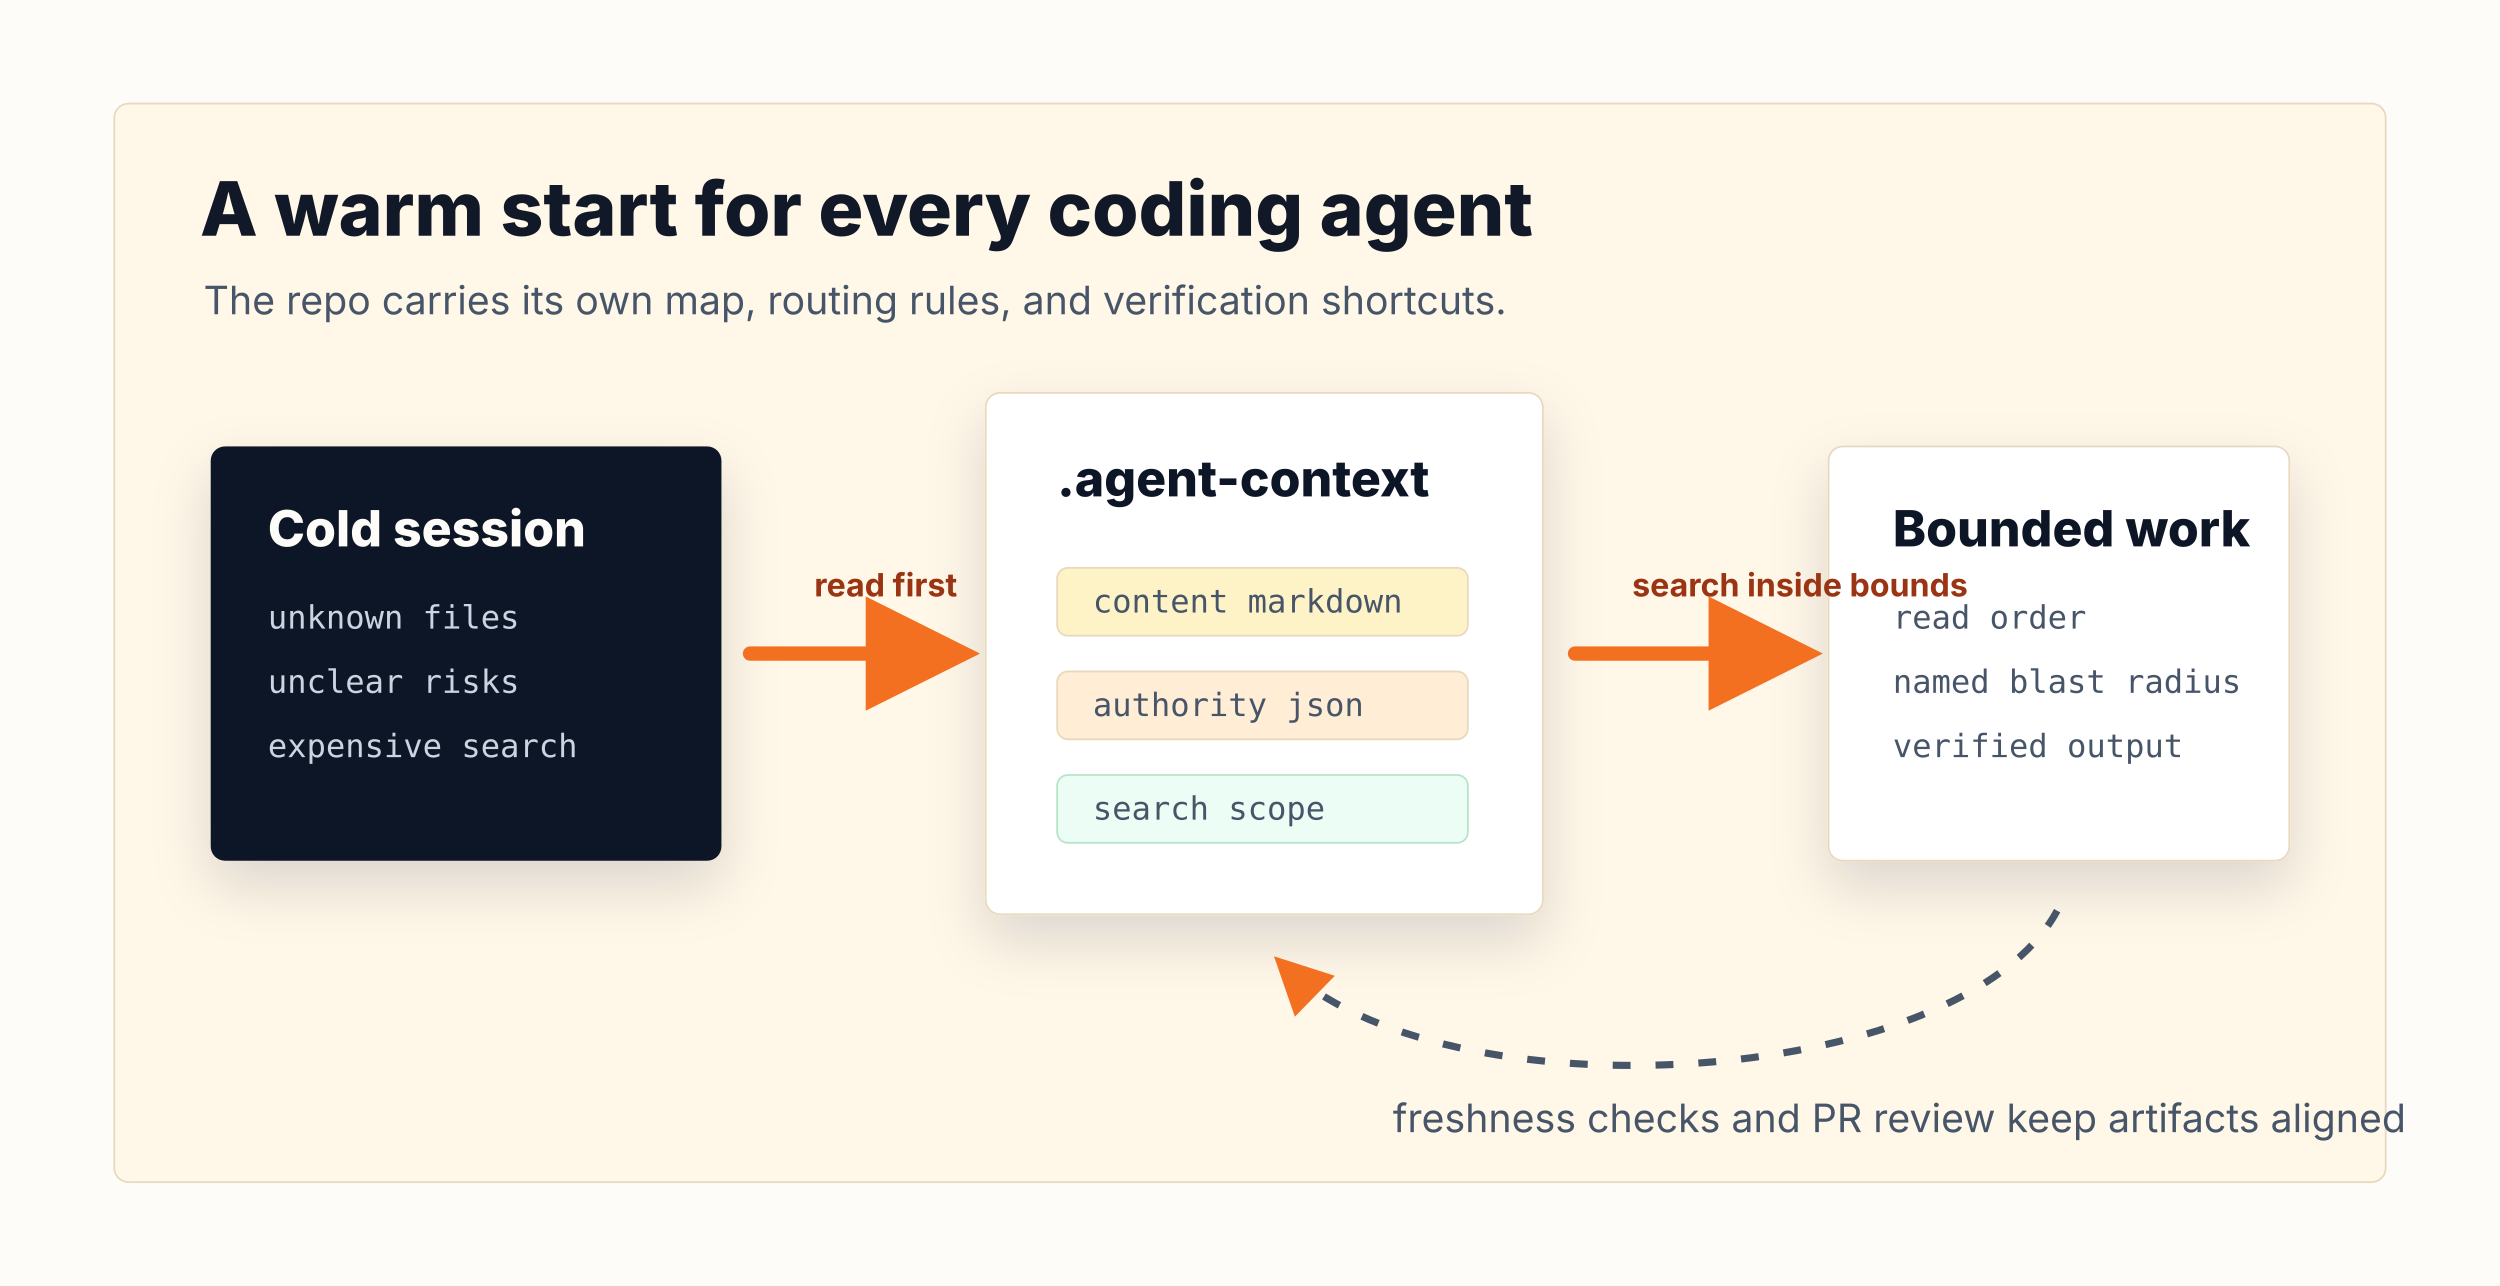
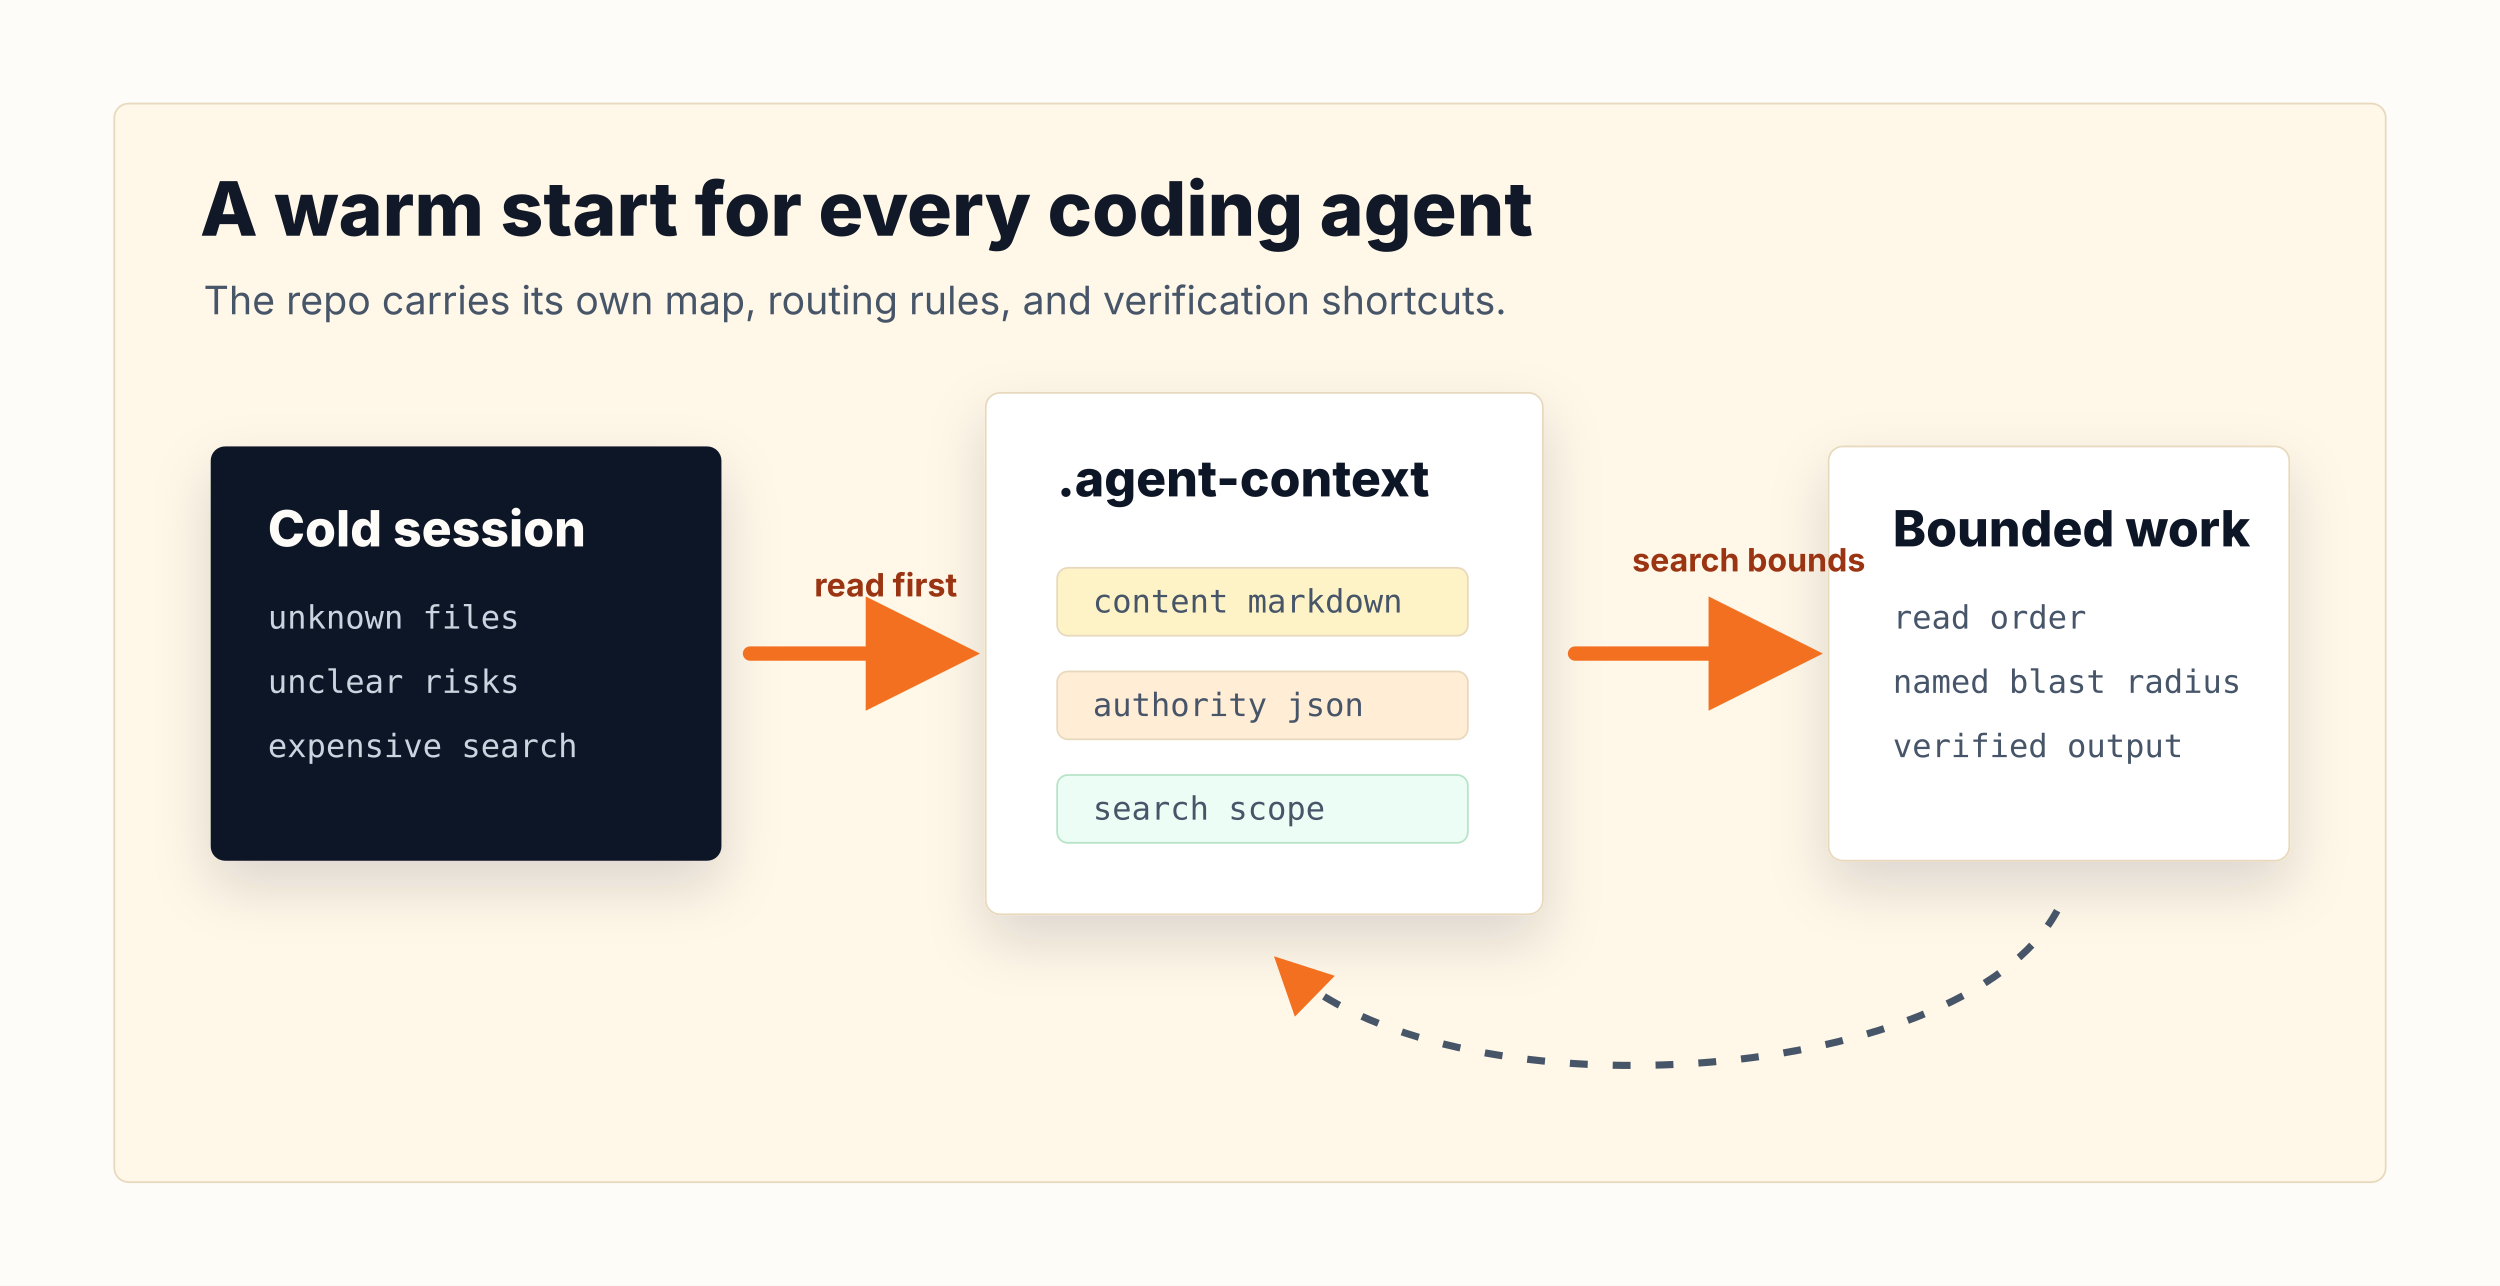
<svg xmlns="http://www.w3.org/2000/svg" width="1400" height="720" viewBox="0 0 1400 720" role="img" aria-labelledby="title desc">
  <defs>
    <filter id="shadow" x="-20%" y="-20%" width="140%" height="150%">
      <feDropShadow dx="0" dy="14" stdDeviation="16" flood-color="#111827" flood-opacity="0.14" />
    </filter>
    <marker id="arrow" viewBox="0 0 10 10" refX="8" refY="5" markerWidth="8" markerHeight="8" orient="auto-start-reverse">
      <path d="M0 0 L10 5 L0 10 Z" fill="#F37021" />
    </marker>
    <style>
      .h1 { font: 800 42px Inter, Arial, sans-serif; fill: #111827; }
      .body { font: 22px Inter, Arial, sans-serif; fill: #475569; }
      .label { font: 800 28px Inter, Arial, sans-serif; fill: #111827; }
      .labelDark { font: 800 28px Inter, Arial, sans-serif; fill: #FDFCF8; }
      .mono { font: 18px ui-monospace, SFMono-Regular, Menlo, monospace; fill: #475569; }
      .monoDark { font: 18px ui-monospace, SFMono-Regular, Menlo, monospace; fill: #CBD5E1; }
      .tag { font: 700 18px Inter, Arial, sans-serif; fill: #9A3412; }
    </style>
  </defs>
  <rect width="1400" height="720" fill="#FDFCF8" />
  <rect x="64" y="58" width="1272" height="604" rx="8" fill="#FFF7E8" stroke="#E8D9BE" />
  <text class="h1" x="112" y="132">A warm start for every coding agent</text>
  <text class="body" x="114" y="176">The repo carries its own map, routing rules, and verification shortcuts.</text>
  <g filter="url(#shadow)">
    <rect x="118" y="250" width="286" height="232" rx="8" fill="#111827" />
    <text class="labelDark" x="150" y="306">Cold session</text>
    <text class="monoDark" x="150" y="352">unknown files</text>
    <text class="monoDark" x="150" y="388">unclear risks</text>
    <text class="monoDark" x="150" y="424">expensive search</text>
  </g>
  <g filter="url(#shadow)">
    <rect x="552" y="220" width="312" height="292" rx="8" fill="#FFFFFF" stroke="#E8D9BE" />
    <text class="label" x="592" y="278">.agent-context</text>
    <rect x="592" y="318" width="230" height="38" rx="6" fill="#FEF3C7" stroke="#E8D9BE" />
    <text class="mono" x="612" y="343">content markdown</text>
    <rect x="592" y="376" width="230" height="38" rx="6" fill="#FFEDD5" stroke="#E8D9BE" />
    <text class="mono" x="612" y="401">authority json</text>
    <rect x="592" y="434" width="230" height="38" rx="6" fill="#ECFDF5" stroke="#B7E4C7" />
    <text class="mono" x="612" y="459">search scope</text>
  </g>
  <g filter="url(#shadow)">
    <rect x="1024" y="250" width="258" height="232" rx="8" fill="#FFFFFF" stroke="#E8D9BE" />
    <text class="label" x="1060" y="306">Bounded work</text>
    <text class="mono" x="1060" y="352">read order</text>
    <text class="mono" x="1060" y="388">named blast radius</text>
    <text class="mono" x="1060" y="424">verified output</text>
  </g>
  <path d="M420 366 C466 366 498 366 536 366" fill="none" stroke="#F37021" stroke-width="8" stroke-linecap="round" marker-end="url(#arrow)" />
  <path d="M882 366 C932 366 970 366 1008 366" fill="none" stroke="#F37021" stroke-width="8" stroke-linecap="round" marker-end="url(#arrow)" />
  <path d="M1152 510 C1098 610 808 628 718 540" fill="none" stroke="#475569" stroke-width="4" stroke-dasharray="10 14" marker-end="url(#arrow)" />
  <text class="tag" x="456" y="334">read first</text>
-   <text class="tag" x="914" y="334">search inside bounds</text>
-   <text class="body" x="780" y="634" font-size="19">freshness checks and PR review keep artifacts aligned</text>
+   <text class="tag" x="914" y="320">search bounds</text>
</svg>
